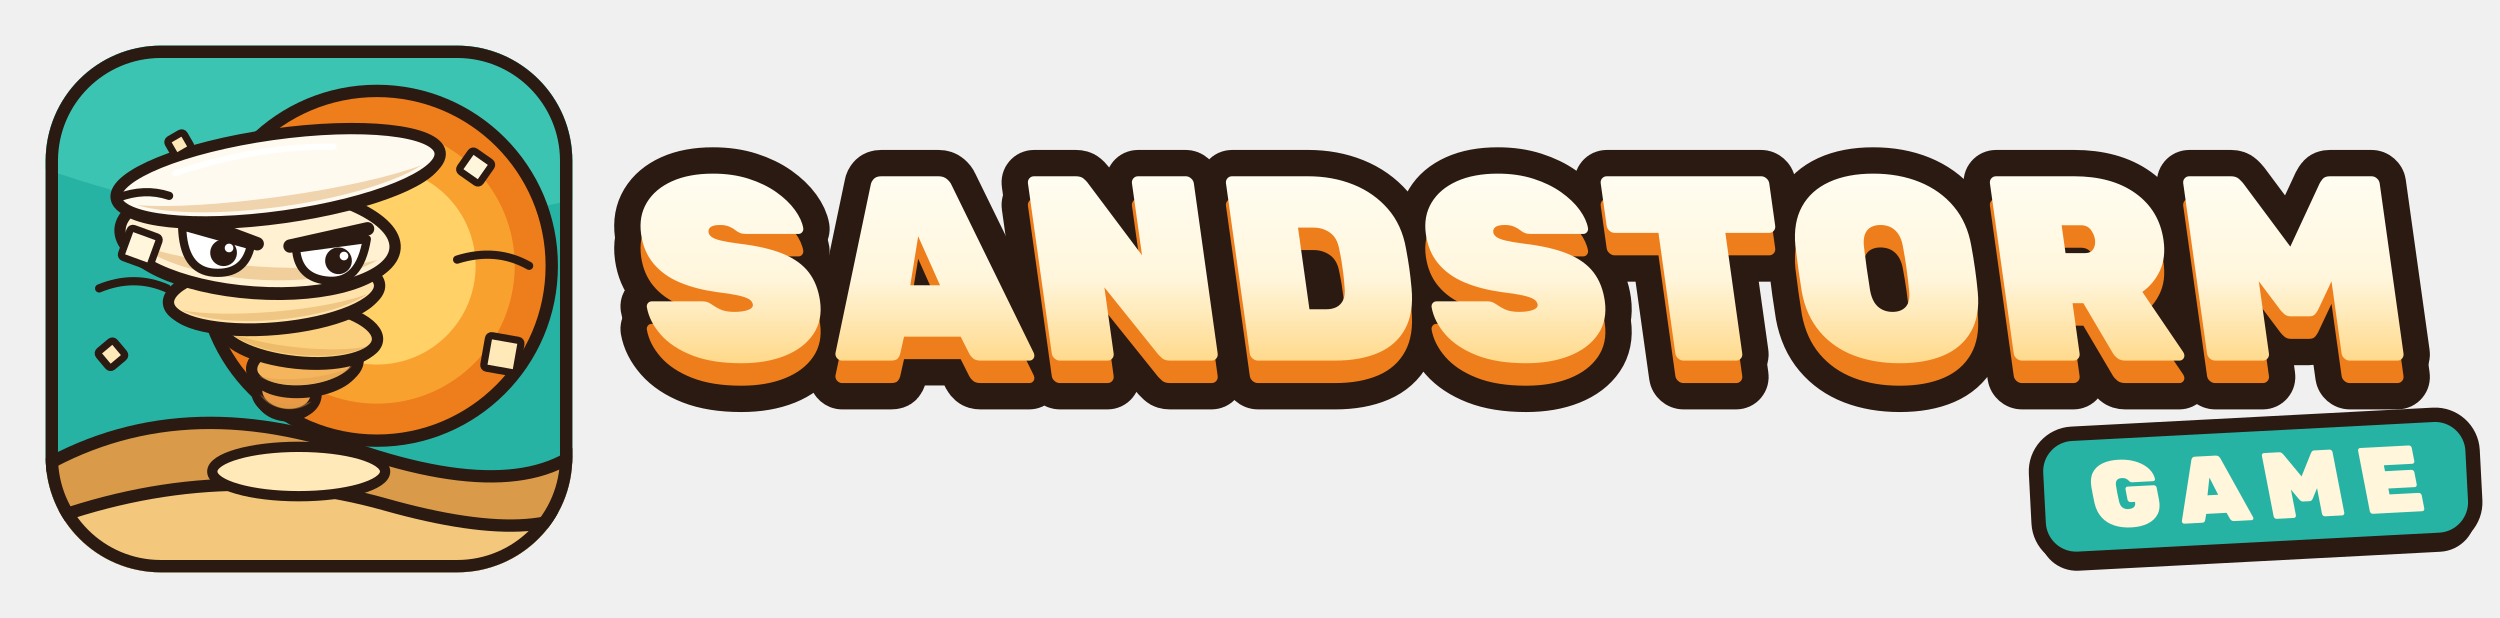
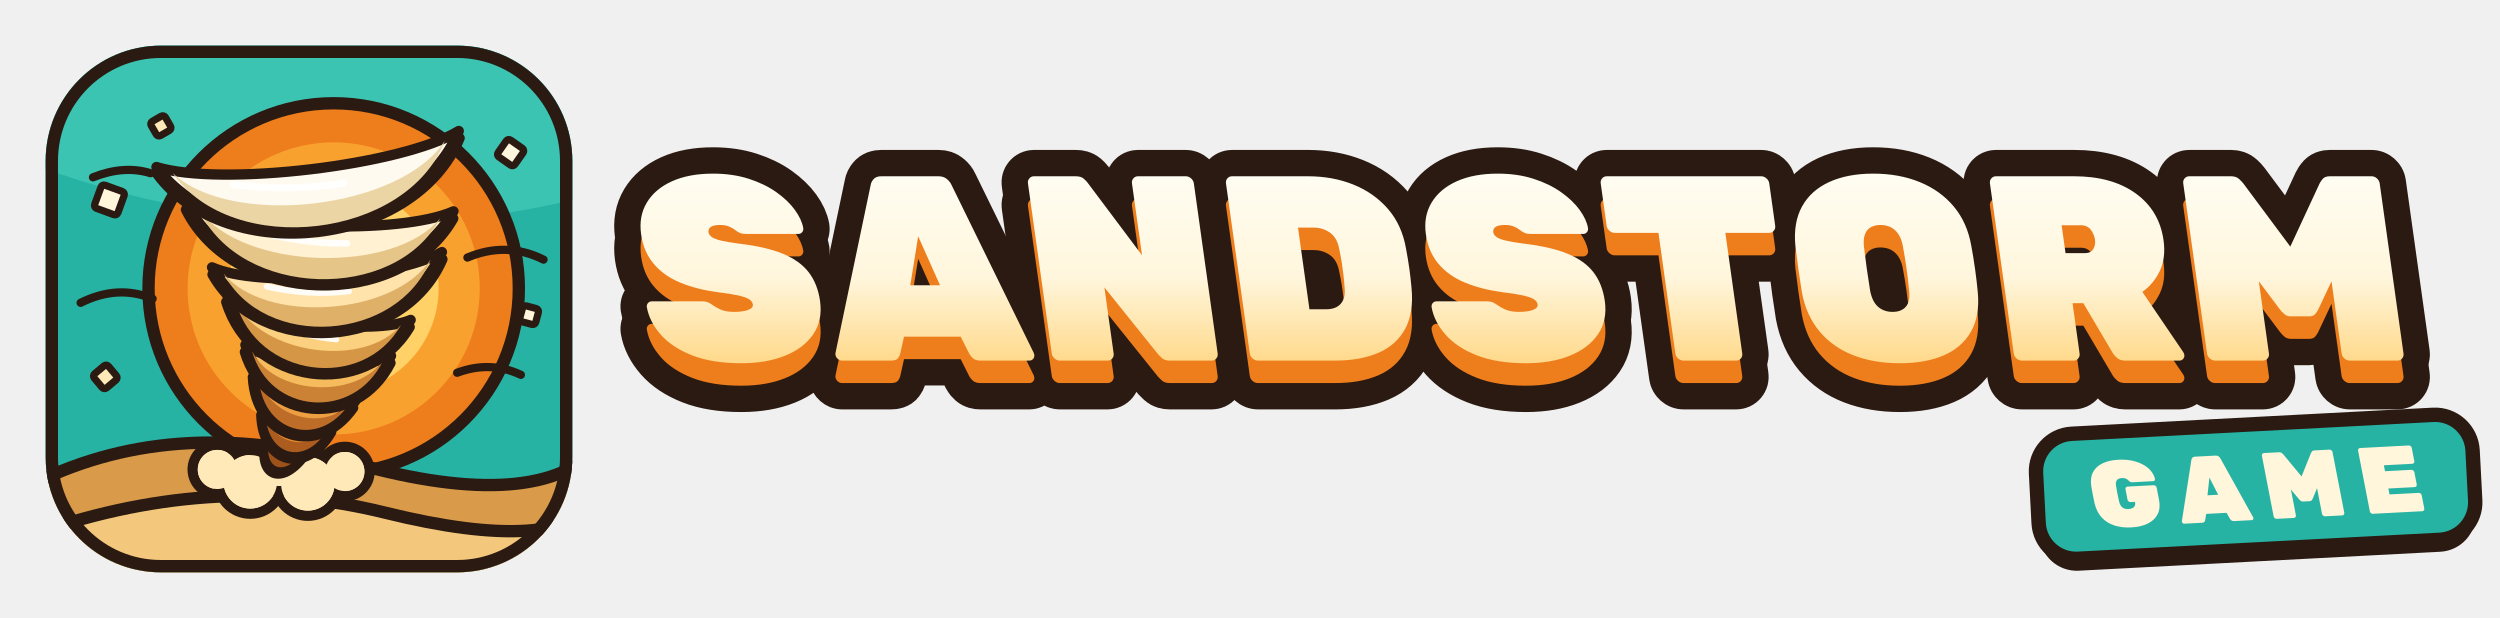
<svg xmlns="http://www.w3.org/2000/svg" viewBox="0 0 1424 352" width="1424" height="352" role="img" aria-label="Sandstorm Game">
  <defs>
    <linearGradient id="letters" x1="0" y1="0" x2="0" y2="1">
      <stop offset="0" stop-color="#fffdf2" />
      <stop offset=".55" stop-color="#fff6dc" />
      <stop offset="1" stop-color="#ffd98a" />
    </linearGradient>
  </defs>
  <g transform="translate(26 26) scale(0.5859375)">
    <g transform="scale(1.0)">
      <clipPath id="clip">
        <rect x="0" y="0" width="512" height="512" rx="112" />
      </clipPath>
      <g clip-path="url(#clip)">
        <rect width="512" height="512" fill="#27b3a4" />
        <path d="M0 0H512V150Q256 210 0 120Z" fill="#3cc4b3" />
-         <circle cx="322" cy="214" r="170" fill="#ee7d1c" stroke="#2a1a12" stroke-width="12" />
-         <circle cx="322" cy="214" r="134" fill="#f9a12e" />
-         <circle cx="322" cy="214" r="96" fill="#ffd166" />
-         <path d="M-20 420 Q120 330 300 392 T540 372 V560 H-20Z" fill="#d99a4a" stroke="#2a1a12" stroke-width="12" stroke-linejoin="round" />
-         <path d="M-20 470 Q160 398 330 446 T540 430 V560 H-20Z" fill="#f3c77c" stroke="#2a1a12" stroke-width="12" stroke-linejoin="round" />
-         <ellipse cx="246" cy="414" rx="84" ry="24" fill="#ffe9b8" stroke="#2a1a12" stroke-width="10" />
-         <g transform="rotate(8 234.0 337.3)">
-           <ellipse cx="234.0" cy="344.3" rx="29.0" ry="21.0" fill="#2a1a12" />
-           <ellipse cx="234.0" cy="337.3" rx="29.0" ry="21.0" fill="#ea9a45" stroke="#2a1a12" stroke-width="11.0" />
-           <path d="M208.5 342.3 A29.0 21.0 0 0 0 259.5 342.3 A30.2 12.6 0 0 1 208.5 342.3Z" fill="#d99a4a" opacity=".4" />
-           <path d="M216.0 328.9 Q231.1 320.9 244.4 326.8" fill="none" stroke="#fff" stroke-width="6.0" stroke-linecap="round" opacity=".9" />
+         <circle cx="280" cy="236" r="180" fill="#ee7d1c" stroke="#2a1a12" stroke-width="12" />
+         <circle cx="280" cy="236" r="142" fill="#f9a12e" />
+         <circle cx="280" cy="236" r="102" fill="#ffd166" />
+         <path d="M-20 430 Q120 356 300 406 T540 388 V560 H-20Z" fill="#d99a4a" stroke="#2a1a12" stroke-width="12" stroke-linejoin="round" />
+         <path d="M-20 478 Q160 412 330 454 T540 440 V560 H-20Z" fill="#f3c77c" stroke="#2a1a12" stroke-width="12" stroke-linejoin="round" />
+         <circle cx="166.9" cy="412.0" r="24" fill="#ffe9b8" stroke="#2a1a12" stroke-width="10" />
+         <circle cx="290.9" cy="414.0" r="24" fill="#ffe9b8" stroke="#2a1a12" stroke-width="10" />
+         <circle cx="198.9" cy="424.0" r="31" fill="#ffe9b8" stroke="#2a1a12" stroke-width="10" />
+         <circle cx="254.9" cy="426.0" r="31" fill="#ffe9b8" stroke="#2a1a12" stroke-width="10" />
+         <circle cx="226.9" cy="408.0" r="25" fill="#ffe9b8" stroke="#2a1a12" stroke-width="10" />
+         <circle cx="166.9" cy="412.0" r="19" fill="#ffe9b8" />
+         <circle cx="290.9" cy="414.0" r="19" fill="#ffe9b8" />
+         <circle cx="198.9" cy="424.0" r="26" fill="#ffe9b8" />
+         <circle cx="254.9" cy="426.0" r="26" fill="#ffe9b8" />
+         <circle cx="226.9" cy="408.0" r="20" fill="#ffe9b8" />
+         <g transform="rotate(25.7 232.9 390.0)">
+           <path d="M212.9 383.7 C220.5 419.6 245.3 419.6 252.9 383.7 C244.9 393.3 220.9 393.3 212.9 383.7Z" transform="translate(0 7)" fill="#2a1a12" stroke="#2a1a12" stroke-width="10" stroke-linejoin="round" />
+           <path d="M212.9 383.7 C220.5 419.6 245.3 419.6 252.9 383.7 C244.9 393.3 220.9 393.3 212.9 383.7Z" fill="#d97a22" stroke="#2a1a12" stroke-width="10" stroke-linejoin="round" />
+           <path d="M214.9 386.5 C221.3 419.1 244.5 419.1 250.9 386.5 C244.1 408.4 221.7 408.4 214.9 386.5Z" fill="#9c5219" />
+           <path d="M222.5 393.0 Q229.9 397.9 236.9 397.1" fill="none" stroke="#fff" stroke-width="4.0" stroke-linecap="round" opacity=".9" />
        </g>
-         <g transform="rotate(-6 252.0 310.3)">
-           <ellipse cx="252.0" cy="317.3" rx="52.0" ry="25.0" fill="#2a1a12" />
-           <ellipse cx="252.0" cy="310.3" rx="52.0" ry="25.0" fill="#f4b55c" stroke="#2a1a12" stroke-width="11.0" />
-           <path d="M206.2 316.3 A52.0 25.0 0 0 0 297.8 316.3 A54.1 15.0 0 0 1 206.2 316.3Z" fill="#d99a4a" opacity=".4" />
-           <path d="M219.8 300.3 Q246.8 290.8 270.7 297.8" fill="none" stroke="#fff" stroke-width="6.0" stroke-linecap="round" opacity=".9" />
+         <g transform="rotate(13.6 242.4 368.1)">
+           <path d="M208.4 360.0 C221.3 406.2 264.7 406.2 278.4 360.0 C264.0 372.4 222.0 372.4 208.4 360.0Z" transform="translate(0 7)" fill="#2a1a12" stroke="#2a1a12" stroke-width="10" stroke-linejoin="round" />
+           <path d="M208.4 360.0 C221.3 406.2 264.7 406.2 278.4 360.0 C264.0 372.4 222.0 372.4 208.4 360.0Z" fill="#e58a2b" stroke="#2a1a12" stroke-width="10" stroke-linejoin="round" />
+           <path d="M211.8 363.7 C222.7 405.6 263.3 405.6 274.8 363.7 C262.5 391.9 223.3 391.9 211.8 363.7Z" fill="#ab5c1e" />
+           <path d="M224.7 372.0 Q237.3 378.4 249.6 377.3" fill="none" stroke="#fff" stroke-width="4.0" stroke-linecap="round" opacity=".9" />
        </g>
-         <g transform="rotate(6 246.0 278.3)">
-           <ellipse cx="246.0" cy="285.3" rx="77.0" ry="29.0" fill="#2a1a12" />
-           <ellipse cx="246.0" cy="278.3" rx="77.0" ry="29.0" fill="#fbd07e" stroke="#2a1a12" stroke-width="11.0" />
-           <path d="M178.2 285.3 A77.0 29.0 0 0 0 313.8 285.3 A80.1 17.4 0 0 1 178.2 285.3Z" fill="#d99a4a" opacity=".4" />
-           <path d="M198.3 266.7 Q238.3 255.7 273.7 263.8" fill="none" stroke="#fff" stroke-width="6.0" stroke-linecap="round" opacity=".9" />
+         <g transform="rotate(17.0 252.2 340.8)">
+           <path d="M198.2 330.9 C218.7 387.3 281.9 387.3 300.2 330.9 C281.0 346.0 219.8 346.0 198.2 330.9Z" transform="translate(0 7)" fill="#2a1a12" stroke="#2a1a12" stroke-width="10" stroke-linejoin="round" />
+           <path d="M198.2 330.9 C218.7 387.3 281.9 387.3 300.2 330.9 C281.0 346.0 219.8 346.0 198.2 330.9Z" fill="#ee9f42" stroke="#2a1a12" stroke-width="10" stroke-linejoin="round" />
+           <path d="M203.6 335.3 C220.8 386.6 280.0 386.6 295.4 335.3 C279.0 369.8 221.9 369.8 203.6 335.3Z" fill="#be6d28" />
+           <path d="M224.1 345.6 Q244.1 353.3 261.8 352.0" fill="none" stroke="#fff" stroke-width="4.0" stroke-linecap="round" opacity=".9" />
        </g>
-         <g transform="rotate(-5 222.0 241.4)">
-           <ellipse cx="222.0" cy="248.4" rx="103.0" ry="33.0" fill="#2a1a12" />
-           <ellipse cx="222.0" cy="241.4" rx="103.0" ry="33.0" fill="#ffe3aa" stroke="#2a1a12" stroke-width="11.0" />
-           <path d="M131.4 249.3 A103.0 33.0 0 0 0 312.6 249.3 A107.1 19.8 0 0 1 131.4 249.3Z" fill="#d99a4a" opacity=".4" />
-           <path d="M158.1 228.2 Q211.7 215.7 259.1 224.9" fill="none" stroke="#fff" stroke-width="6.0" stroke-linecap="round" opacity=".9" />
+         <g transform="rotate(4.3 261.1 307.6)">
+           <path d="M193.1 295.9 C218.9 362.6 307.0 362.6 335.1 295.9 C305.5 313.9 220.3 313.9 193.1 295.9Z" transform="translate(0 7)" fill="#2a1a12" stroke="#2a1a12" stroke-width="10" stroke-linejoin="round" />
+           <path d="M193.1 295.9 C218.9 362.6 307.0 362.6 335.1 295.9 C305.5 313.9 220.3 313.9 193.1 295.9Z" fill="#f6bb5c" stroke="#2a1a12" stroke-width="10" stroke-linejoin="round" />
+           <path d="M199.9 301.2 C221.6 361.8 304.0 361.8 327.7 301.2 C302.5 341.9 223.0 341.9 199.9 301.2Z" fill="#cb8235" />
+           <path d="M225.7 313.3 Q250.9 322.4 275.9 320.9" fill="none" stroke="#fff" stroke-width="4.7" stroke-linecap="round" opacity=".9" />
        </g>
-         <g transform="rotate(4 206.0 187.6)">
-           <ellipse cx="206.0" cy="194.6" rx="134.0" ry="52.0" fill="#2a1a12" />
-           <ellipse cx="206.0" cy="187.6" rx="134.0" ry="52.0" fill="#fff1d2" stroke="#2a1a12" stroke-width="11.0" />
-           <path d="M88.1 200.1 A134.0 52.0 0 0 0 323.9 200.1 A139.4 31.2 0 0 1 88.1 200.1Z" fill="#d99a4a" opacity=".4" />
+         <g transform="rotate(7.8 267.8 268.3)">
+           <path d="M173.8 254.8 C209.5 331.8 321.1 331.8 353.8 254.8 C319.4 275.5 211.4 275.5 173.8 254.8Z" transform="translate(0 7)" fill="#2a1a12" stroke="#2a1a12" stroke-width="10" stroke-linejoin="round" />
+           <path d="M173.8 254.8 C209.5 331.8 321.1 331.8 353.8 254.8 C319.4 275.5 211.4 275.5 173.8 254.8Z" fill="#fbd07e" stroke="#2a1a12" stroke-width="10" stroke-linejoin="round" />
+           <path d="M183.2 260.9 C213.2 330.8 317.6 330.8 345.2 260.9 C315.9 307.9 215.1 307.9 183.2 260.9Z" fill="#d59646" />
+           <path d="M218.9 274.8 Q253.7 285.4 285.0 283.6" fill="none" stroke="#fff" stroke-width="5.4" stroke-linecap="round" opacity=".9" />
        </g>
-         <g transform="rotate(4 206.0 187.6)">
-           <path d="M132.0 180.6 L200.0 194.6 Q196.0 223.6 166.0 223.6 Q136.0 223.6 132.0 180.6Z" fill="#fff" stroke="#2a1a12" stroke-width="8.0" stroke-linejoin="round" />
-           <circle cx="174.0" cy="203.6" r="13.0" fill="#2a1a12" />
-           <circle cx="179.0" cy="198.6" r="4.2" fill="#fff" />
-           <path d="M206.0 192.6 L132.0 170.6" stroke="#2a1a12" stroke-width="13.0" stroke-linecap="round" />
-           <path d="M244.0 194.6 L312.0 180.6 Q308.0 223.6 278.0 223.6 Q248.0 223.6 244.0 194.6Z" fill="#fff" stroke="#2a1a12" stroke-width="8.0" stroke-linejoin="round" />
-           <circle cx="286.0" cy="203.6" r="13.0" fill="#2a1a12" />
-           <circle cx="291.0" cy="198.6" r="4.2" fill="#fff" />
-           <path d="M238.0 192.6 L312.0 170.6" stroke="#2a1a12" stroke-width="13.0" stroke-linecap="round" />
+         <g transform="rotate(-3.8 270.5 223.3)">
+           <path d="M162.5 208.3 C203.6 293.8 342.5 293.8 386.5 208.3 C340.1 231.3 205.7 231.3 162.5 208.3Z" transform="translate(0 7)" fill="#2a1a12" stroke="#2a1a12" stroke-width="10" stroke-linejoin="round" />
+           <path d="M162.5 208.3 C203.6 293.8 342.5 293.8 386.5 208.3 C340.1 231.3 205.7 231.3 162.5 208.3Z" fill="#ffe3aa" stroke="#2a1a12" stroke-width="10" stroke-linejoin="round" />
+           <path d="M173.3 215.0 C207.9 292.7 337.8 292.7 374.9 215.0 C335.5 267.3 210.1 267.3 173.3 215.0Z" fill="#deb068" />
+           <path d="M214.4 230.5 Q254.3 242.3 293.7 240.3" fill="none" stroke="#fff" stroke-width="6.0" stroke-linecap="round" opacity=".9" />
        </g>
-         <g transform="rotate(-8 226.0 126.0)">
-           <ellipse cx="226.0" cy="133.0" rx="159.0" ry="40.0" fill="#2a1a12" />
-           <ellipse cx="226.0" cy="126.0" rx="159.0" ry="40.0" fill="#fffaf0" stroke="#2a1a12" stroke-width="11.0" />
-           <path d="M86.1 135.6 A159.0 40.0 0 0 0 365.9 135.6 A165.4 24.0 0 0 1 86.1 135.6Z" fill="#d99a4a" opacity=".4" />
-           <path d="M127.4 110.0 Q210.1 94.8 283.2 106.0" fill="none" stroke="#fff" stroke-width="6.0" stroke-linecap="round" opacity=".9" />
+         <g transform="rotate(1.9 268.0 173.0)">
+           <path d="M136.0 156.8 C186.1 249.2 347.3 249.2 396.0 156.8 C344.8 181.7 188.8 181.7 136.0 156.8Z" transform="translate(0 7)" fill="#2a1a12" stroke="#2a1a12" stroke-width="10" stroke-linejoin="round" />
+           <path d="M136.0 156.8 C186.1 249.2 347.3 249.2 396.0 156.8 C344.8 181.7 188.8 181.7 136.0 156.8Z" fill="#fff1d2" stroke="#2a1a12" stroke-width="10" stroke-linejoin="round" />
+           <path d="M149.2 164.1 C191.4 248.0 342.2 248.0 383.2 164.1 C339.6 220.5 194.0 220.5 149.2 164.1Z" fill="#e6c688" />
+           <path d="M199.3 180.8 Q248.2 193.5 293.6 191.4" fill="none" stroke="#fff" stroke-width="6.5" stroke-linecap="round" opacity=".9" />
        </g>
-         <rect x="77" y="181" width="30" height="30" rx="3" transform="rotate(20 92 196)" fill="#fff6dc" stroke="#2a1a12" stroke-width="7" />
-         <rect x="54" y="290" width="20" height="20" rx="3" transform="rotate(50 64 300)" fill="#ffe9b8" stroke="#2a1a12" stroke-width="7" />
-         <rect x="406" y="106" width="24" height="24" rx="3" transform="rotate(35 418 118)" fill="#fff6dc" stroke="#2a1a12" stroke-width="7" />
-         <rect x="428" y="284" width="32" height="32" rx="3" transform="rotate(10 444 300)" fill="#ffe9b8" stroke="#2a1a12" stroke-width="7" />
-         <rect x="121" y="87" width="18" height="18" rx="3" transform="rotate(60 130 96)" fill="#ffe9b8" stroke="#2a1a12" stroke-width="7" />
-         <path d="M52 236 Q86 222 118 236" fill="none" stroke="#2a1a12" stroke-width="8" stroke-linecap="round" />
-         <path d="M400 208 Q438 196 470 214" fill="none" stroke="#2a1a12" stroke-width="8" stroke-linecap="round" />
-         <path d="M70 148 Q96 138 120 146" fill="none" stroke="#2a1a12" stroke-width="8" stroke-linecap="round" />
+         <g transform="rotate(-6.8 258.7 117.5)">
+           <path d="M108.7 100.1 C165.7 199.2 349.2 199.2 404.7 100.1 C346.3 126.7 168.7 126.7 108.7 100.1Z" transform="translate(0 7)" fill="#2a1a12" stroke="#2a1a12" stroke-width="10" stroke-linejoin="round" />
+           <path d="M108.7 100.1 C165.7 199.2 349.2 199.2 404.7 100.1 C346.3 126.7 168.7 126.7 108.7 100.1Z" fill="#fffaf0" stroke="#2a1a12" stroke-width="10" stroke-linejoin="round" />
+           <path d="M123.7 107.9 C171.7 198.0 343.4 198.0 390.1 107.9 C340.5 168.5 174.7 168.5 123.7 107.9Z" fill="#ecd5a4" />
+           <path d="M180.7 125.9 Q236.2 139.5 287.9 137.2" fill="none" stroke="#fff" stroke-width="7.0" stroke-linecap="round" opacity=".9" />
+         </g>
+         <path d="M34 250 Q70 232 104 246" fill="none" stroke="#2a1a12" stroke-width="8" stroke-linecap="round" />
+         <path d="M410 206 Q448 190 484 208" fill="none" stroke="#2a1a12" stroke-width="8" stroke-linecap="round" />
+         <path d="M46 128 Q76 116 102 124" fill="none" stroke="#2a1a12" stroke-width="8" stroke-linecap="round" />
+         <path d="M400 318 Q432 306 462 320" fill="none" stroke="#2a1a12" stroke-width="8" stroke-linecap="round" />
+         <rect x="50" y="138" width="24" height="24" rx="3" transform="rotate(20 62 150)" fill="#fff6dc" stroke="#2a1a12" stroke-width="7" />
+         <rect x="49" y="313" width="18" height="18" rx="3" transform="rotate(50 58 322)" fill="#ffe9b8" stroke="#2a1a12" stroke-width="7" />
+         <rect x="442" y="94" width="20" height="20" rx="3" transform="rotate(35 452 104)" fill="#fff6dc" stroke="#2a1a12" stroke-width="7" />
+         <rect x="104" y="70" width="16" height="16" rx="3" transform="rotate(60 112 78)" fill="#ffe9b8" stroke="#2a1a12" stroke-width="7" />
+         <rect x="462" y="254" width="16" height="16" rx="3" transform="rotate(15 470 262)" fill="#fff6dc" stroke="#2a1a12" stroke-width="7" />
      </g>
      <rect x="6" y="6" width="500" height="500" rx="106" fill="none" stroke="#2a1a12" stroke-width="12" />
    </g>
  </g>
  <g transform="translate(370 205.4)">
    <path d="M52.26 1.5Q35.61 1.5 24.18 -3.0Q12.75 -7.5 6.321 -14.85Q-0.108 -22.2 -1.563 -30.45Q-1.752 -31.8 -0.914 -32.775Q-0.075 -33.75 1.275 -33.75H29.775Q32.175 -33.75 33.544 -33.075Q34.914 -32.4 36.582 -31.2Q38.229 -30.15 39.919 -29.325Q41.61 -28.5 43.688 -28.125Q45.765 -27.75 48.165 -27.75Q53.265 -27.75 56.182 -28.875Q59.1 -30.0 58.827 -31.95Q58.575 -33.75 56.682 -34.95Q54.789 -36.15 50.452 -37.125Q46.116 -38.1 38.49 -39.0Q26.409 -40.65 17.163 -44.55Q7.917 -48.45 2.236 -55.275Q-3.444 -62.1 -4.83 -72.0Q-6.258 -82.2 -1.575 -90.0Q3.108 -97.8 12.774 -102.15Q22.44 -106.5 36.09 -106.5Q47.34 -106.5 56.45 -103.575Q65.559 -100.65 72.22 -95.925Q78.882 -91.2 82.788 -85.8Q86.694 -80.4 87.537 -75.45Q87.726 -74.1 86.887 -73.125Q86.049 -72.15 84.849 -72.15H54.849Q52.749 -72.15 51.39 -72.75Q50.031 -73.35 48.513 -74.55Q47.658 -75.3 45.496 -76.275Q43.335 -77.25 40.185 -77.25Q36.435 -77.25 34.867 -76.125Q33.3 -75.0 33.573 -73.05Q33.762 -71.7 35.28 -70.5Q36.798 -69.3 40.524 -68.4Q44.25 -67.5 51.126 -66.6Q66.378 -64.8 76.01 -60.825Q85.641 -56.85 90.69 -50.25Q95.739 -43.65 97.104 -33.9Q98.637 -22.95 93.225 -15.0Q87.813 -7.05 77.161 -2.775Q66.51 1.5 52.26 1.5ZM109.65 0.0Q108.3 0.0 107.189 -0.975Q106.077 -1.95 105.888 -3.3Q105.804 -3.9 105.891 -4.35L125.943 -100.05Q126.162 -101.7 127.581 -103.35Q129.0 -105.0 132.0 -105.0H164.55Q167.55 -105.0 169.431 -103.35Q171.312 -101.7 171.993 -100.05L218.841 -4.35Q219.054 -3.9 219.138 -3.3Q219.327 -1.95 218.488 -0.975Q217.65 0.0 216.3 0.0H188.55Q185.7 0.0 184.246 -1.275Q182.793 -2.55 182.175 -3.75L177.189 -13.65H144.939L142.725 -3.75Q142.443 -2.55 141.421 -1.275Q140.4 0.0 137.4 0.0ZM148.494 -42.9H165.444L152.988 -70.8ZM233.7 0.0Q232.05 0.0 230.682 -1.2Q229.314 -2.4 229.083 -4.05L215.517 -100.95Q215.286 -102.6 216.318 -103.8Q217.35 -105.0 219 -105.0H242.7Q245.7 -105.0 247.239 -103.65Q248.778 -102.3 249.333 -101.55L280.5 -60.0L274.767 -100.95Q274.536 -102.6 275.568 -103.8Q276.6 -105.0 278.25 -105.0H305.4Q307.05 -105.0 308.418 -103.8Q309.786 -102.6 310.017 -100.95L323.583 -4.05Q323.814 -2.4 322.782 -1.2Q321.75 0.0 320.1 0.0H296.4Q293.4 0.0 291.851 -1.425Q290.301 -2.85 289.767 -3.45L259.062 -41.7L264.333 -4.05Q264.564 -2.4 263.532 -1.2Q262.5 0.0 260.85 0.0ZM346.5 0.0Q344.85 0.0 343.482 -1.2Q342.114 -2.4 341.883 -4.05L328.317 -100.95Q328.086 -102.6 329.118 -103.8Q330.15 -105.0 331.8 -105.0H375.0Q389.1 -105.0 400.861 -100.275Q412.623 -95.55 420.579 -86.4Q428.535 -77.25 430.875 -63.75Q432.078 -57.3 432.76 -52.425Q433.443 -47.55 434.004 -41.4Q435.378 -27.3 430.37 -18.075Q425.361 -8.85 415.106 -4.425Q404.85 0.0 390.45 0.0ZM375.855 -29.25H385.605Q388.905 -29.25 391.351 -30.525Q393.798 -31.8 395.07 -34.5Q396.342 -37.2 395.904 -41.4Q395.595 -45.75 395.187 -49.2Q394.779 -52.65 394.211 -56.175Q393.642 -59.7 392.775 -63.75Q391.593 -70.05 387.519 -72.9Q383.445 -75.75 378.345 -75.75H369.345ZM499.26 1.5Q482.61 1.5 471.18 -3.0Q459.75 -7.5 453.321 -14.85Q446.892 -22.2 445.437 -30.45Q445.248 -31.8 446.087 -32.775Q446.925 -33.75 448.275 -33.75H476.775Q479.175 -33.75 480.544 -33.075Q481.914 -32.4 483.582 -31.2Q485.229 -30.15 486.919 -29.325Q488.61 -28.5 490.688 -28.125Q492.765 -27.75 495.165 -27.75Q500.265 -27.75 503.183 -28.875Q506.1 -30.0 505.827 -31.95Q505.575 -33.75 503.682 -34.95Q501.789 -36.15 497.452 -37.125Q493.116 -38.1 485.49 -39.0Q473.409 -40.65 464.163 -44.55Q454.917 -48.45 449.236 -55.275Q443.556 -62.1 442.17 -72.0Q440.742 -82.2 445.425 -90.0Q450.108 -97.8 459.774 -102.15Q469.44 -106.5 483.09 -106.5Q494.34 -106.5 503.45 -103.575Q512.559 -100.65 519.22 -95.925Q525.882 -91.2 529.788 -85.8Q533.694 -80.4 534.537 -75.45Q534.726 -74.1 533.888 -73.125Q533.049 -72.15 531.849 -72.15H501.849Q499.749 -72.15 498.39 -72.75Q497.031 -73.35 495.513 -74.55Q494.658 -75.3 492.496 -76.275Q490.335 -77.25 487.185 -77.25Q483.435 -77.25 481.868 -76.125Q480.3 -75.0 480.573 -73.05Q480.762 -71.7 482.28 -70.5Q483.798 -69.3 487.524 -68.4Q491.25 -67.5 498.126 -66.6Q513.378 -64.8 523.01 -60.825Q532.641 -56.85 537.69 -50.25Q542.739 -43.65 544.104 -33.9Q545.637 -22.95 540.225 -15.0Q534.813 -7.05 524.161 -2.775Q513.51 1.5 499.26 1.5ZM588.9 0.0Q587.25 0.0 585.882 -1.2Q584.514 -2.4 584.283 -4.05L574.665 -72.75H549.765Q548.115 -72.75 546.747 -73.95Q545.379 -75.15 545.148 -76.8L541.767 -100.95Q541.536 -102.6 542.568 -103.8Q543.6 -105.0 545.25 -105.0H633.15Q634.8 -105.0 636.168 -103.8Q637.536 -102.6 637.767 -100.95L641.148 -76.8Q641.379 -75.15 640.347 -73.95Q639.315 -72.75 637.665 -72.75H612.765L622.383 -4.05Q622.614 -2.4 621.582 -1.2Q620.55 0.0 618.9 0.0ZM712.11 1.5Q697.41 1.5 685.755 -3.0Q674.1 -7.5 666.455 -16.575Q658.809 -25.65 656.34 -39.0Q655.329 -45.15 654.363 -52.05Q653.397 -58.95 652.644 -65.4Q651.396 -78.6 656.415 -87.75Q661.434 -96.9 671.862 -101.7Q682.29 -106.5 696.99 -106.5Q711.69 -106.5 723.462 -101.7Q735.234 -96.9 742.89 -87.75Q750.546 -78.6 752.844 -65.4Q754.047 -58.95 755.013 -52.05Q755.979 -45.15 756.54 -39.0Q757.809 -25.65 752.705 -16.575Q747.6 -7.5 737.205 -3.0Q726.81 1.5 712.11 1.5ZM708.015 -27.75Q712.965 -27.75 715.555 -30.675Q718.146 -33.6 717.414 -39.9Q716.811 -46.35 715.929 -52.65Q715.047 -58.95 713.886 -65.1Q713.148 -69.3 711.345 -72.0Q709.542 -74.7 706.964 -75.975Q704.385 -77.25 701.085 -77.25Q697.935 -77.25 695.639 -75.975Q693.342 -74.7 692.295 -72.0Q691.248 -69.3 691.686 -65.1Q692.397 -58.95 693.279 -52.65Q694.161 -46.35 695.214 -39.9Q696.396 -33.6 699.731 -30.675Q703.065 -27.75 708.015 -27.75ZM781.65 0.0Q780.0 0.0 778.632 -1.2Q777.264 -2.4 777.033 -4.05L763.467 -100.95Q763.236 -102.6 764.268 -103.8Q765.3 -105.0 766.95 -105.0H811.35Q832.95 -105.0 846.465 -95.25Q859.98 -85.5 862.353 -68.55Q863.76 -58.5 860.225 -51.075Q856.689 -43.65 850.269 -39.15L873.507 -4.95Q874.083 -4.05 874.188 -3.3Q874.377 -1.95 873.539 -0.975Q872.7 0.0 871.35 0.0H840.6Q837.6 0.0 835.89 -1.5Q834.18 -3.0 833.583 -4.05L816.672 -32.7H810.522L814.533 -4.05Q814.764 -2.4 813.732 -1.2Q812.7 0.0 811.05 0.0ZM806.532 -61.2H817.482Q820.932 -61.2 822.332 -63.525Q823.731 -65.85 823.311 -68.85Q822.891 -71.85 820.948 -74.475Q819.006 -77.1 815.256 -77.1H804.306ZM891.75 0.0Q890.1 0.0 888.732 -1.2Q887.364 -2.4 887.133 -4.05L873.567 -100.95Q873.336 -102.6 874.368 -103.8Q875.4 -105.0 877.05 -105.0H900.75Q903.75 -105.0 905.481 -103.35Q907.212 -101.7 907.767 -100.95L934.557 -64.95L951.267 -100.95Q951.612 -101.7 952.881 -103.35Q954.15 -105.0 957.15 -105.0H980.85Q982.5 -105.0 983.868 -103.8Q985.236 -102.6 985.467 -100.95L999.033 -4.05Q999.264 -2.4 998.232 -1.2Q997.2 0.0 995.55 0.0H968.4Q966.75 0.0 965.382 -1.2Q964.014 -2.4 963.783 -4.05L958.029 -45.15L950.397 -28.95Q949.815 -27.75 948.719 -26.475Q947.622 -25.2 945.372 -25.2H934.872Q932.622 -25.2 931.168 -26.475Q929.715 -27.75 928.797 -28.95L916.629 -45.15L922.383 -4.05Q922.614 -2.4 921.582 -1.2Q920.55 0.0 918.9 0.0Z" transform="translate(0 12.8)" fill="#2a1a12" stroke="#2a1a12" stroke-width="30.0" stroke-linejoin="round" />
    <path d="M52.26 1.5Q35.61 1.5 24.18 -3.0Q12.75 -7.5 6.321 -14.85Q-0.108 -22.2 -1.563 -30.45Q-1.752 -31.8 -0.914 -32.775Q-0.075 -33.75 1.275 -33.75H29.775Q32.175 -33.75 33.544 -33.075Q34.914 -32.4 36.582 -31.2Q38.229 -30.15 39.919 -29.325Q41.61 -28.5 43.688 -28.125Q45.765 -27.75 48.165 -27.75Q53.265 -27.75 56.182 -28.875Q59.1 -30.0 58.827 -31.95Q58.575 -33.75 56.682 -34.95Q54.789 -36.15 50.452 -37.125Q46.116 -38.1 38.49 -39.0Q26.409 -40.65 17.163 -44.55Q7.917 -48.45 2.236 -55.275Q-3.444 -62.1 -4.83 -72.0Q-6.258 -82.2 -1.575 -90.0Q3.108 -97.8 12.774 -102.15Q22.44 -106.5 36.09 -106.5Q47.34 -106.5 56.45 -103.575Q65.559 -100.65 72.22 -95.925Q78.882 -91.2 82.788 -85.8Q86.694 -80.4 87.537 -75.45Q87.726 -74.1 86.887 -73.125Q86.049 -72.15 84.849 -72.15H54.849Q52.749 -72.15 51.39 -72.75Q50.031 -73.35 48.513 -74.55Q47.658 -75.3 45.496 -76.275Q43.335 -77.25 40.185 -77.25Q36.435 -77.25 34.867 -76.125Q33.3 -75.0 33.573 -73.05Q33.762 -71.7 35.28 -70.5Q36.798 -69.3 40.524 -68.4Q44.25 -67.5 51.126 -66.6Q66.378 -64.8 76.01 -60.825Q85.641 -56.85 90.69 -50.25Q95.739 -43.65 97.104 -33.9Q98.637 -22.95 93.225 -15.0Q87.813 -7.05 77.161 -2.775Q66.51 1.5 52.26 1.5ZM109.65 0.0Q108.3 0.0 107.189 -0.975Q106.077 -1.95 105.888 -3.3Q105.804 -3.9 105.891 -4.35L125.943 -100.05Q126.162 -101.7 127.581 -103.35Q129.0 -105.0 132.0 -105.0H164.55Q167.55 -105.0 169.431 -103.35Q171.312 -101.7 171.993 -100.05L218.841 -4.35Q219.054 -3.9 219.138 -3.3Q219.327 -1.95 218.488 -0.975Q217.65 0.0 216.3 0.0H188.55Q185.7 0.0 184.246 -1.275Q182.793 -2.55 182.175 -3.75L177.189 -13.65H144.939L142.725 -3.75Q142.443 -2.55 141.421 -1.275Q140.4 0.0 137.4 0.0ZM148.494 -42.9H165.444L152.988 -70.8ZM233.7 0.0Q232.05 0.0 230.682 -1.2Q229.314 -2.4 229.083 -4.05L215.517 -100.95Q215.286 -102.6 216.318 -103.8Q217.35 -105.0 219 -105.0H242.7Q245.7 -105.0 247.239 -103.65Q248.778 -102.3 249.333 -101.55L280.5 -60.0L274.767 -100.95Q274.536 -102.6 275.568 -103.8Q276.6 -105.0 278.25 -105.0H305.4Q307.05 -105.0 308.418 -103.8Q309.786 -102.6 310.017 -100.95L323.583 -4.05Q323.814 -2.4 322.782 -1.2Q321.75 0.0 320.1 0.0H296.4Q293.4 0.0 291.851 -1.425Q290.301 -2.85 289.767 -3.45L259.062 -41.7L264.333 -4.05Q264.564 -2.4 263.532 -1.2Q262.5 0.0 260.85 0.0ZM346.5 0.0Q344.85 0.0 343.482 -1.2Q342.114 -2.4 341.883 -4.05L328.317 -100.95Q328.086 -102.6 329.118 -103.8Q330.15 -105.0 331.8 -105.0H375.0Q389.1 -105.0 400.861 -100.275Q412.623 -95.55 420.579 -86.4Q428.535 -77.25 430.875 -63.75Q432.078 -57.3 432.76 -52.425Q433.443 -47.55 434.004 -41.4Q435.378 -27.3 430.37 -18.075Q425.361 -8.85 415.106 -4.425Q404.85 0.0 390.45 0.0ZM375.855 -29.25H385.605Q388.905 -29.25 391.351 -30.525Q393.798 -31.8 395.07 -34.5Q396.342 -37.2 395.904 -41.4Q395.595 -45.75 395.187 -49.2Q394.779 -52.65 394.211 -56.175Q393.642 -59.7 392.775 -63.75Q391.593 -70.05 387.519 -72.9Q383.445 -75.75 378.345 -75.75H369.345ZM499.26 1.5Q482.61 1.5 471.18 -3.0Q459.75 -7.5 453.321 -14.85Q446.892 -22.2 445.437 -30.45Q445.248 -31.8 446.087 -32.775Q446.925 -33.75 448.275 -33.75H476.775Q479.175 -33.75 480.544 -33.075Q481.914 -32.4 483.582 -31.2Q485.229 -30.15 486.919 -29.325Q488.61 -28.5 490.688 -28.125Q492.765 -27.75 495.165 -27.75Q500.265 -27.75 503.183 -28.875Q506.1 -30.0 505.827 -31.95Q505.575 -33.75 503.682 -34.95Q501.789 -36.15 497.452 -37.125Q493.116 -38.1 485.49 -39.0Q473.409 -40.65 464.163 -44.55Q454.917 -48.45 449.236 -55.275Q443.556 -62.1 442.17 -72.0Q440.742 -82.2 445.425 -90.0Q450.108 -97.8 459.774 -102.15Q469.44 -106.5 483.09 -106.5Q494.34 -106.5 503.45 -103.575Q512.559 -100.65 519.22 -95.925Q525.882 -91.2 529.788 -85.8Q533.694 -80.4 534.537 -75.45Q534.726 -74.1 533.888 -73.125Q533.049 -72.15 531.849 -72.15H501.849Q499.749 -72.15 498.39 -72.75Q497.031 -73.35 495.513 -74.55Q494.658 -75.3 492.496 -76.275Q490.335 -77.25 487.185 -77.25Q483.435 -77.25 481.868 -76.125Q480.3 -75.0 480.573 -73.05Q480.762 -71.7 482.28 -70.5Q483.798 -69.3 487.524 -68.4Q491.25 -67.5 498.126 -66.6Q513.378 -64.8 523.01 -60.825Q532.641 -56.85 537.69 -50.25Q542.739 -43.65 544.104 -33.9Q545.637 -22.95 540.225 -15.0Q534.813 -7.05 524.161 -2.775Q513.51 1.5 499.26 1.5ZM588.9 0.0Q587.25 0.0 585.882 -1.2Q584.514 -2.4 584.283 -4.05L574.665 -72.75H549.765Q548.115 -72.75 546.747 -73.95Q545.379 -75.15 545.148 -76.8L541.767 -100.95Q541.536 -102.6 542.568 -103.8Q543.6 -105.0 545.25 -105.0H633.15Q634.8 -105.0 636.168 -103.8Q637.536 -102.6 637.767 -100.95L641.148 -76.8Q641.379 -75.15 640.347 -73.95Q639.315 -72.75 637.665 -72.75H612.765L622.383 -4.05Q622.614 -2.4 621.582 -1.2Q620.55 0.0 618.9 0.0ZM712.11 1.5Q697.41 1.5 685.755 -3.0Q674.1 -7.5 666.455 -16.575Q658.809 -25.65 656.34 -39.0Q655.329 -45.15 654.363 -52.05Q653.397 -58.95 652.644 -65.4Q651.396 -78.6 656.415 -87.75Q661.434 -96.9 671.862 -101.7Q682.29 -106.5 696.99 -106.5Q711.69 -106.5 723.462 -101.7Q735.234 -96.9 742.89 -87.75Q750.546 -78.6 752.844 -65.4Q754.047 -58.95 755.013 -52.05Q755.979 -45.15 756.54 -39.0Q757.809 -25.65 752.705 -16.575Q747.6 -7.5 737.205 -3.0Q726.81 1.5 712.11 1.5ZM708.015 -27.75Q712.965 -27.75 715.555 -30.675Q718.146 -33.6 717.414 -39.9Q716.811 -46.35 715.929 -52.65Q715.047 -58.95 713.886 -65.1Q713.148 -69.3 711.345 -72.0Q709.542 -74.7 706.964 -75.975Q704.385 -77.25 701.085 -77.25Q697.935 -77.25 695.639 -75.975Q693.342 -74.7 692.295 -72.0Q691.248 -69.3 691.686 -65.1Q692.397 -58.95 693.279 -52.65Q694.161 -46.35 695.214 -39.9Q696.396 -33.6 699.731 -30.675Q703.065 -27.75 708.015 -27.75ZM781.65 0.0Q780.0 0.0 778.632 -1.2Q777.264 -2.4 777.033 -4.05L763.467 -100.95Q763.236 -102.6 764.268 -103.8Q765.3 -105.0 766.95 -105.0H811.35Q832.95 -105.0 846.465 -95.25Q859.98 -85.5 862.353 -68.55Q863.76 -58.5 860.225 -51.075Q856.689 -43.65 850.269 -39.15L873.507 -4.95Q874.083 -4.05 874.188 -3.3Q874.377 -1.95 873.539 -0.975Q872.7 0.0 871.35 0.0H840.6Q837.6 0.0 835.89 -1.5Q834.18 -3.0 833.583 -4.05L816.672 -32.7H810.522L814.533 -4.05Q814.764 -2.4 813.732 -1.2Q812.7 0.0 811.05 0.0ZM806.532 -61.2H817.482Q820.932 -61.2 822.332 -63.525Q823.731 -65.85 823.311 -68.85Q822.891 -71.85 820.948 -74.475Q819.006 -77.1 815.256 -77.1H804.306ZM891.75 0.0Q890.1 0.0 888.732 -1.2Q887.364 -2.4 887.133 -4.05L873.567 -100.95Q873.336 -102.6 874.368 -103.8Q875.4 -105.0 877.05 -105.0H900.75Q903.75 -105.0 905.481 -103.35Q907.212 -101.7 907.767 -100.95L934.557 -64.95L951.267 -100.95Q951.612 -101.7 952.881 -103.35Q954.15 -105.0 957.15 -105.0H980.85Q982.5 -105.0 983.868 -103.8Q985.236 -102.6 985.467 -100.95L999.033 -4.05Q999.264 -2.4 998.232 -1.2Q997.2 0.0 995.55 0.0H968.4Q966.75 0.0 965.382 -1.2Q964.014 -2.4 963.783 -4.05L958.029 -45.15L950.397 -28.95Q949.815 -27.75 948.719 -26.475Q947.622 -25.2 945.372 -25.2H934.872Q932.622 -25.2 931.168 -26.475Q929.715 -27.75 928.797 -28.95L916.629 -45.15L922.383 -4.05Q922.614 -2.4 921.582 -1.2Q920.55 0.0 918.9 0.0Z" fill="#2a1a12" stroke="#2a1a12" stroke-width="30.0" stroke-linejoin="round" />
    <path d="M52.26 1.5Q35.61 1.5 24.18 -3.0Q12.75 -7.5 6.321 -14.85Q-0.108 -22.2 -1.563 -30.45Q-1.752 -31.8 -0.914 -32.775Q-0.075 -33.75 1.275 -33.75H29.775Q32.175 -33.75 33.544 -33.075Q34.914 -32.4 36.582 -31.2Q38.229 -30.15 39.919 -29.325Q41.61 -28.5 43.688 -28.125Q45.765 -27.75 48.165 -27.75Q53.265 -27.75 56.182 -28.875Q59.1 -30.0 58.827 -31.95Q58.575 -33.75 56.682 -34.95Q54.789 -36.15 50.452 -37.125Q46.116 -38.1 38.49 -39.0Q26.409 -40.65 17.163 -44.55Q7.917 -48.45 2.236 -55.275Q-3.444 -62.1 -4.83 -72.0Q-6.258 -82.2 -1.575 -90.0Q3.108 -97.8 12.774 -102.15Q22.44 -106.5 36.09 -106.5Q47.34 -106.5 56.45 -103.575Q65.559 -100.65 72.22 -95.925Q78.882 -91.2 82.788 -85.8Q86.694 -80.4 87.537 -75.45Q87.726 -74.1 86.887 -73.125Q86.049 -72.15 84.849 -72.15H54.849Q52.749 -72.15 51.39 -72.75Q50.031 -73.35 48.513 -74.55Q47.658 -75.3 45.496 -76.275Q43.335 -77.25 40.185 -77.25Q36.435 -77.25 34.867 -76.125Q33.3 -75.0 33.573 -73.05Q33.762 -71.7 35.28 -70.5Q36.798 -69.3 40.524 -68.4Q44.25 -67.5 51.126 -66.6Q66.378 -64.8 76.01 -60.825Q85.641 -56.85 90.69 -50.25Q95.739 -43.65 97.104 -33.9Q98.637 -22.95 93.225 -15.0Q87.813 -7.05 77.161 -2.775Q66.51 1.5 52.26 1.5ZM109.65 0.0Q108.3 0.0 107.189 -0.975Q106.077 -1.95 105.888 -3.3Q105.804 -3.9 105.891 -4.35L125.943 -100.05Q126.162 -101.7 127.581 -103.35Q129.0 -105.0 132.0 -105.0H164.55Q167.55 -105.0 169.431 -103.35Q171.312 -101.7 171.993 -100.05L218.841 -4.35Q219.054 -3.9 219.138 -3.3Q219.327 -1.95 218.488 -0.975Q217.65 0.0 216.3 0.0H188.55Q185.7 0.0 184.246 -1.275Q182.793 -2.55 182.175 -3.75L177.189 -13.65H144.939L142.725 -3.75Q142.443 -2.55 141.421 -1.275Q140.4 0.0 137.4 0.0ZM148.494 -42.9H165.444L152.988 -70.8ZM233.7 0.0Q232.05 0.0 230.682 -1.2Q229.314 -2.4 229.083 -4.05L215.517 -100.95Q215.286 -102.6 216.318 -103.8Q217.35 -105.0 219 -105.0H242.7Q245.7 -105.0 247.239 -103.65Q248.778 -102.3 249.333 -101.55L280.5 -60.0L274.767 -100.95Q274.536 -102.6 275.568 -103.8Q276.6 -105.0 278.25 -105.0H305.4Q307.05 -105.0 308.418 -103.8Q309.786 -102.6 310.017 -100.95L323.583 -4.05Q323.814 -2.4 322.782 -1.2Q321.75 0.0 320.1 0.0H296.4Q293.4 0.0 291.851 -1.425Q290.301 -2.85 289.767 -3.45L259.062 -41.7L264.333 -4.05Q264.564 -2.4 263.532 -1.2Q262.5 0.0 260.85 0.0ZM346.5 0.0Q344.85 0.0 343.482 -1.2Q342.114 -2.4 341.883 -4.05L328.317 -100.95Q328.086 -102.6 329.118 -103.8Q330.15 -105.0 331.8 -105.0H375.0Q389.1 -105.0 400.861 -100.275Q412.623 -95.55 420.579 -86.4Q428.535 -77.25 430.875 -63.75Q432.078 -57.3 432.76 -52.425Q433.443 -47.55 434.004 -41.4Q435.378 -27.3 430.37 -18.075Q425.361 -8.85 415.106 -4.425Q404.85 0.0 390.45 0.0ZM375.855 -29.25H385.605Q388.905 -29.25 391.351 -30.525Q393.798 -31.8 395.07 -34.5Q396.342 -37.2 395.904 -41.4Q395.595 -45.75 395.187 -49.2Q394.779 -52.65 394.211 -56.175Q393.642 -59.7 392.775 -63.75Q391.593 -70.05 387.519 -72.9Q383.445 -75.75 378.345 -75.75H369.345ZM499.26 1.5Q482.61 1.5 471.18 -3.0Q459.75 -7.5 453.321 -14.85Q446.892 -22.2 445.437 -30.45Q445.248 -31.8 446.087 -32.775Q446.925 -33.75 448.275 -33.75H476.775Q479.175 -33.75 480.544 -33.075Q481.914 -32.4 483.582 -31.2Q485.229 -30.15 486.919 -29.325Q488.61 -28.5 490.688 -28.125Q492.765 -27.75 495.165 -27.75Q500.265 -27.75 503.183 -28.875Q506.1 -30.0 505.827 -31.95Q505.575 -33.75 503.682 -34.95Q501.789 -36.15 497.452 -37.125Q493.116 -38.1 485.49 -39.0Q473.409 -40.65 464.163 -44.55Q454.917 -48.45 449.236 -55.275Q443.556 -62.1 442.17 -72.0Q440.742 -82.2 445.425 -90.0Q450.108 -97.8 459.774 -102.15Q469.44 -106.5 483.09 -106.5Q494.34 -106.5 503.45 -103.575Q512.559 -100.65 519.22 -95.925Q525.882 -91.2 529.788 -85.8Q533.694 -80.4 534.537 -75.45Q534.726 -74.1 533.888 -73.125Q533.049 -72.15 531.849 -72.15H501.849Q499.749 -72.15 498.39 -72.75Q497.031 -73.35 495.513 -74.55Q494.658 -75.3 492.496 -76.275Q490.335 -77.25 487.185 -77.25Q483.435 -77.25 481.868 -76.125Q480.3 -75.0 480.573 -73.05Q480.762 -71.7 482.28 -70.5Q483.798 -69.3 487.524 -68.4Q491.25 -67.5 498.126 -66.6Q513.378 -64.8 523.01 -60.825Q532.641 -56.85 537.69 -50.25Q542.739 -43.65 544.104 -33.9Q545.637 -22.95 540.225 -15.0Q534.813 -7.05 524.161 -2.775Q513.51 1.5 499.26 1.5ZM588.9 0.0Q587.25 0.0 585.882 -1.2Q584.514 -2.4 584.283 -4.05L574.665 -72.75H549.765Q548.115 -72.75 546.747 -73.95Q545.379 -75.15 545.148 -76.8L541.767 -100.95Q541.536 -102.6 542.568 -103.8Q543.6 -105.0 545.25 -105.0H633.15Q634.8 -105.0 636.168 -103.8Q637.536 -102.6 637.767 -100.95L641.148 -76.8Q641.379 -75.15 640.347 -73.95Q639.315 -72.75 637.665 -72.75H612.765L622.383 -4.05Q622.614 -2.4 621.582 -1.2Q620.55 0.0 618.9 0.0ZM712.11 1.5Q697.41 1.5 685.755 -3.0Q674.1 -7.5 666.455 -16.575Q658.809 -25.65 656.34 -39.0Q655.329 -45.15 654.363 -52.05Q653.397 -58.95 652.644 -65.4Q651.396 -78.6 656.415 -87.75Q661.434 -96.9 671.862 -101.7Q682.29 -106.5 696.99 -106.5Q711.69 -106.5 723.462 -101.7Q735.234 -96.9 742.89 -87.75Q750.546 -78.6 752.844 -65.4Q754.047 -58.95 755.013 -52.05Q755.979 -45.15 756.54 -39.0Q757.809 -25.65 752.705 -16.575Q747.6 -7.5 737.205 -3.0Q726.81 1.5 712.11 1.5ZM708.015 -27.75Q712.965 -27.75 715.555 -30.675Q718.146 -33.6 717.414 -39.9Q716.811 -46.35 715.929 -52.65Q715.047 -58.95 713.886 -65.1Q713.148 -69.3 711.345 -72.0Q709.542 -74.7 706.964 -75.975Q704.385 -77.25 701.085 -77.25Q697.935 -77.25 695.639 -75.975Q693.342 -74.7 692.295 -72.0Q691.248 -69.3 691.686 -65.1Q692.397 -58.95 693.279 -52.65Q694.161 -46.35 695.214 -39.9Q696.396 -33.6 699.731 -30.675Q703.065 -27.75 708.015 -27.75ZM781.65 0.0Q780.0 0.0 778.632 -1.2Q777.264 -2.4 777.033 -4.05L763.467 -100.95Q763.236 -102.6 764.268 -103.8Q765.3 -105.0 766.95 -105.0H811.35Q832.95 -105.0 846.465 -95.25Q859.98 -85.5 862.353 -68.55Q863.76 -58.5 860.225 -51.075Q856.689 -43.65 850.269 -39.15L873.507 -4.95Q874.083 -4.05 874.188 -3.3Q874.377 -1.95 873.539 -0.975Q872.7 0.0 871.35 0.0H840.6Q837.6 0.0 835.89 -1.5Q834.18 -3.0 833.583 -4.05L816.672 -32.7H810.522L814.533 -4.05Q814.764 -2.4 813.732 -1.2Q812.7 0.0 811.05 0.0ZM806.532 -61.2H817.482Q820.932 -61.2 822.332 -63.525Q823.731 -65.85 823.311 -68.85Q822.891 -71.85 820.948 -74.475Q819.006 -77.1 815.256 -77.1H804.306ZM891.75 0.0Q890.1 0.0 888.732 -1.2Q887.364 -2.4 887.133 -4.05L873.567 -100.95Q873.336 -102.6 874.368 -103.8Q875.4 -105.0 877.05 -105.0H900.75Q903.75 -105.0 905.481 -103.35Q907.212 -101.7 907.767 -100.95L934.557 -64.95L951.267 -100.95Q951.612 -101.7 952.881 -103.35Q954.15 -105.0 957.15 -105.0H980.85Q982.5 -105.0 983.868 -103.8Q985.236 -102.6 985.467 -100.95L999.033 -4.05Q999.264 -2.4 998.232 -1.2Q997.2 0.0 995.55 0.0H968.4Q966.75 0.0 965.382 -1.2Q964.014 -2.4 963.783 -4.05L958.029 -45.15L950.397 -28.95Q949.815 -27.75 948.719 -26.475Q947.622 -25.2 945.372 -25.2H934.872Q932.622 -25.2 931.168 -26.475Q929.715 -27.75 928.797 -28.95L916.629 -45.15L922.383 -4.05Q922.614 -2.4 921.582 -1.2Q920.55 0.0 918.9 0.0Z" transform="translate(0 12.8)" fill="#ee7d1c" />
    <path d="M52.26 1.5Q35.61 1.5 24.18 -3.0Q12.75 -7.5 6.321 -14.85Q-0.108 -22.2 -1.563 -30.45Q-1.752 -31.8 -0.914 -32.775Q-0.075 -33.75 1.275 -33.75H29.775Q32.175 -33.75 33.544 -33.075Q34.914 -32.4 36.582 -31.2Q38.229 -30.15 39.919 -29.325Q41.61 -28.5 43.688 -28.125Q45.765 -27.75 48.165 -27.75Q53.265 -27.75 56.182 -28.875Q59.1 -30.0 58.827 -31.95Q58.575 -33.75 56.682 -34.95Q54.789 -36.15 50.452 -37.125Q46.116 -38.1 38.49 -39.0Q26.409 -40.65 17.163 -44.55Q7.917 -48.45 2.236 -55.275Q-3.444 -62.1 -4.83 -72.0Q-6.258 -82.2 -1.575 -90.0Q3.108 -97.8 12.774 -102.15Q22.44 -106.5 36.09 -106.5Q47.34 -106.5 56.45 -103.575Q65.559 -100.65 72.22 -95.925Q78.882 -91.2 82.788 -85.8Q86.694 -80.4 87.537 -75.45Q87.726 -74.1 86.887 -73.125Q86.049 -72.15 84.849 -72.15H54.849Q52.749 -72.15 51.39 -72.75Q50.031 -73.35 48.513 -74.55Q47.658 -75.3 45.496 -76.275Q43.335 -77.25 40.185 -77.25Q36.435 -77.25 34.867 -76.125Q33.3 -75.0 33.573 -73.05Q33.762 -71.7 35.28 -70.5Q36.798 -69.3 40.524 -68.4Q44.25 -67.5 51.126 -66.6Q66.378 -64.8 76.01 -60.825Q85.641 -56.85 90.69 -50.25Q95.739 -43.65 97.104 -33.9Q98.637 -22.95 93.225 -15.0Q87.813 -7.05 77.161 -2.775Q66.51 1.5 52.26 1.5ZM109.65 0.0Q108.3 0.0 107.189 -0.975Q106.077 -1.95 105.888 -3.3Q105.804 -3.9 105.891 -4.35L125.943 -100.05Q126.162 -101.7 127.581 -103.35Q129.0 -105.0 132.0 -105.0H164.55Q167.55 -105.0 169.431 -103.35Q171.312 -101.7 171.993 -100.05L218.841 -4.35Q219.054 -3.9 219.138 -3.3Q219.327 -1.95 218.488 -0.975Q217.65 0.0 216.3 0.0H188.55Q185.7 0.0 184.246 -1.275Q182.793 -2.55 182.175 -3.75L177.189 -13.65H144.939L142.725 -3.75Q142.443 -2.55 141.421 -1.275Q140.4 0.0 137.4 0.0ZM148.494 -42.9H165.444L152.988 -70.8ZM233.7 0.0Q232.05 0.0 230.682 -1.2Q229.314 -2.4 229.083 -4.05L215.517 -100.95Q215.286 -102.6 216.318 -103.8Q217.35 -105.0 219 -105.0H242.7Q245.7 -105.0 247.239 -103.65Q248.778 -102.3 249.333 -101.55L280.5 -60.0L274.767 -100.95Q274.536 -102.6 275.568 -103.8Q276.6 -105.0 278.25 -105.0H305.4Q307.05 -105.0 308.418 -103.8Q309.786 -102.6 310.017 -100.95L323.583 -4.05Q323.814 -2.4 322.782 -1.2Q321.75 0.0 320.1 0.0H296.4Q293.4 0.0 291.851 -1.425Q290.301 -2.85 289.767 -3.45L259.062 -41.7L264.333 -4.05Q264.564 -2.4 263.532 -1.2Q262.5 0.0 260.85 0.0ZM346.5 0.0Q344.85 0.0 343.482 -1.2Q342.114 -2.4 341.883 -4.05L328.317 -100.95Q328.086 -102.6 329.118 -103.8Q330.15 -105.0 331.8 -105.0H375.0Q389.1 -105.0 400.861 -100.275Q412.623 -95.55 420.579 -86.4Q428.535 -77.25 430.875 -63.75Q432.078 -57.3 432.76 -52.425Q433.443 -47.55 434.004 -41.4Q435.378 -27.3 430.37 -18.075Q425.361 -8.85 415.106 -4.425Q404.85 0.0 390.45 0.0ZM375.855 -29.25H385.605Q388.905 -29.25 391.351 -30.525Q393.798 -31.8 395.07 -34.5Q396.342 -37.2 395.904 -41.4Q395.595 -45.75 395.187 -49.2Q394.779 -52.65 394.211 -56.175Q393.642 -59.7 392.775 -63.75Q391.593 -70.05 387.519 -72.9Q383.445 -75.75 378.345 -75.75H369.345ZM499.26 1.5Q482.61 1.5 471.18 -3.0Q459.75 -7.5 453.321 -14.85Q446.892 -22.2 445.437 -30.45Q445.248 -31.8 446.087 -32.775Q446.925 -33.75 448.275 -33.75H476.775Q479.175 -33.75 480.544 -33.075Q481.914 -32.4 483.582 -31.2Q485.229 -30.15 486.919 -29.325Q488.61 -28.5 490.688 -28.125Q492.765 -27.75 495.165 -27.75Q500.265 -27.75 503.183 -28.875Q506.1 -30.0 505.827 -31.95Q505.575 -33.75 503.682 -34.95Q501.789 -36.15 497.452 -37.125Q493.116 -38.1 485.49 -39.0Q473.409 -40.65 464.163 -44.55Q454.917 -48.45 449.236 -55.275Q443.556 -62.1 442.17 -72.0Q440.742 -82.2 445.425 -90.0Q450.108 -97.8 459.774 -102.15Q469.44 -106.5 483.09 -106.5Q494.34 -106.5 503.45 -103.575Q512.559 -100.65 519.22 -95.925Q525.882 -91.2 529.788 -85.8Q533.694 -80.4 534.537 -75.45Q534.726 -74.1 533.888 -73.125Q533.049 -72.15 531.849 -72.15H501.849Q499.749 -72.15 498.39 -72.75Q497.031 -73.35 495.513 -74.55Q494.658 -75.3 492.496 -76.275Q490.335 -77.25 487.185 -77.25Q483.435 -77.25 481.868 -76.125Q480.3 -75.0 480.573 -73.05Q480.762 -71.7 482.28 -70.5Q483.798 -69.3 487.524 -68.4Q491.25 -67.5 498.126 -66.6Q513.378 -64.8 523.01 -60.825Q532.641 -56.85 537.69 -50.25Q542.739 -43.65 544.104 -33.9Q545.637 -22.95 540.225 -15.0Q534.813 -7.05 524.161 -2.775Q513.51 1.5 499.26 1.5ZM588.9 0.0Q587.25 0.0 585.882 -1.2Q584.514 -2.4 584.283 -4.05L574.665 -72.75H549.765Q548.115 -72.75 546.747 -73.95Q545.379 -75.15 545.148 -76.8L541.767 -100.95Q541.536 -102.6 542.568 -103.8Q543.6 -105.0 545.25 -105.0H633.15Q634.8 -105.0 636.168 -103.8Q637.536 -102.6 637.767 -100.95L641.148 -76.8Q641.379 -75.15 640.347 -73.95Q639.315 -72.75 637.665 -72.75H612.765L622.383 -4.05Q622.614 -2.4 621.582 -1.2Q620.55 0.0 618.9 0.0ZM712.11 1.5Q697.41 1.5 685.755 -3.0Q674.1 -7.5 666.455 -16.575Q658.809 -25.65 656.34 -39.0Q655.329 -45.15 654.363 -52.05Q653.397 -58.95 652.644 -65.4Q651.396 -78.6 656.415 -87.75Q661.434 -96.9 671.862 -101.7Q682.29 -106.5 696.99 -106.5Q711.69 -106.5 723.462 -101.7Q735.234 -96.9 742.89 -87.75Q750.546 -78.6 752.844 -65.4Q754.047 -58.95 755.013 -52.05Q755.979 -45.15 756.54 -39.0Q757.809 -25.65 752.705 -16.575Q747.6 -7.5 737.205 -3.0Q726.81 1.5 712.11 1.5ZM708.015 -27.75Q712.965 -27.75 715.555 -30.675Q718.146 -33.6 717.414 -39.9Q716.811 -46.35 715.929 -52.65Q715.047 -58.95 713.886 -65.1Q713.148 -69.3 711.345 -72.0Q709.542 -74.7 706.964 -75.975Q704.385 -77.25 701.085 -77.25Q697.935 -77.25 695.639 -75.975Q693.342 -74.7 692.295 -72.0Q691.248 -69.3 691.686 -65.1Q692.397 -58.95 693.279 -52.65Q694.161 -46.35 695.214 -39.9Q696.396 -33.6 699.731 -30.675Q703.065 -27.75 708.015 -27.75ZM781.65 0.0Q780.0 0.0 778.632 -1.2Q777.264 -2.4 777.033 -4.05L763.467 -100.95Q763.236 -102.6 764.268 -103.8Q765.3 -105.0 766.95 -105.0H811.35Q832.95 -105.0 846.465 -95.25Q859.98 -85.5 862.353 -68.55Q863.76 -58.5 860.225 -51.075Q856.689 -43.65 850.269 -39.15L873.507 -4.95Q874.083 -4.05 874.188 -3.3Q874.377 -1.95 873.539 -0.975Q872.7 0.0 871.35 0.0H840.6Q837.6 0.0 835.89 -1.5Q834.18 -3.0 833.583 -4.05L816.672 -32.7H810.522L814.533 -4.05Q814.764 -2.4 813.732 -1.2Q812.7 0.0 811.05 0.0ZM806.532 -61.2H817.482Q820.932 -61.2 822.332 -63.525Q823.731 -65.85 823.311 -68.85Q822.891 -71.85 820.948 -74.475Q819.006 -77.1 815.256 -77.1H804.306ZM891.75 0.0Q890.1 0.0 888.732 -1.2Q887.364 -2.4 887.133 -4.05L873.567 -100.95Q873.336 -102.6 874.368 -103.8Q875.4 -105.0 877.05 -105.0H900.75Q903.75 -105.0 905.481 -103.35Q907.212 -101.7 907.767 -100.95L934.557 -64.95L951.267 -100.95Q951.612 -101.7 952.881 -103.35Q954.15 -105.0 957.15 -105.0H980.85Q982.5 -105.0 983.868 -103.8Q985.236 -102.6 985.467 -100.95L999.033 -4.05Q999.264 -2.4 998.232 -1.2Q997.2 0.0 995.55 0.0H968.4Q966.75 0.0 965.382 -1.2Q964.014 -2.4 963.783 -4.05L958.029 -45.15L950.397 -28.95Q949.815 -27.75 948.719 -26.475Q947.622 -25.2 945.372 -25.2H934.872Q932.622 -25.2 931.168 -26.475Q929.715 -27.75 928.797 -28.95L916.629 -45.15L922.383 -4.05Q922.614 -2.4 921.582 -1.2Q920.55 0.0 918.9 0.0Z" fill="url(#letters)" />
    <g transform="translate(788.6 42.8) rotate(-3)">
      <rect x="0" y="6.8" width="249.0" height="71.3" rx="21.4" fill="#2a1a12" />
      <rect x="0" y="0" width="249.0" height="71.3" rx="21.4" fill="#27b3a4" stroke="#2a1a12" stroke-width="8.2" />
      <path d="M20.272 0.54Q14.818 0.54 10.595 -1.08Q6.372 -2.7 3.643 -5.994Q0.914 -9.288 -0.005 -14.31Q-0.369 -16.524 -0.732 -19.116Q-1.095 -21.708 -1.366 -24.03Q-1.823 -28.836 0.03 -31.995Q1.882 -35.154 5.709 -36.747Q9.536 -38.34 14.828 -38.34Q19.094 -38.34 22.629 -37.395Q26.163 -36.45 28.827 -34.776Q31.492 -33.102 33.094 -30.915Q34.696 -28.728 35.09 -26.298Q35.158 -25.812 34.856 -25.461Q34.555 -25.11 34.069 -25.11H22.135Q21.541 -25.11 21.167 -25.272Q20.793 -25.434 20.485 -25.704Q20.232 -25.974 19.755 -26.487Q19.278 -27.0 18.465 -27.405Q17.653 -27.81 16.303 -27.81Q14.305 -27.81 13.418 -26.811Q12.532 -25.812 12.712 -23.76Q13.177 -19.278 13.997 -14.58Q14.445 -12.15 15.73 -11.07Q17.015 -9.99 19.013 -9.99Q20.363 -9.99 21.336 -10.368Q22.31 -10.746 22.783 -11.61Q23.256 -12.474 23.067 -13.824L23.059 -13.878H20.521Q19.927 -13.878 19.435 -14.31Q18.942 -14.742 18.859 -15.336L18.02 -21.33Q17.937 -21.924 18.308 -22.356Q18.68 -22.788 19.274 -22.788H34.124Q34.718 -22.788 35.21 -22.356Q35.703 -21.924 35.786 -21.33L36.769 -14.31Q37.449 -9.45 35.534 -6.156Q33.619 -2.862 29.672 -1.161Q25.726 0.54 20.272 0.54ZM50.49 0.0Q50.004 0.0 49.604 -0.351Q49.204 -0.702 49.136 -1.188Q49.105 -1.404 49.137 -1.566L56.355 -36.018Q56.434 -36.612 56.945 -37.206Q57.456 -37.8 58.536 -37.8H70.254Q71.334 -37.8 72.011 -37.206Q72.688 -36.612 72.933 -36.018L89.799 -1.566Q89.875 -1.404 89.906 -1.188Q89.974 -0.702 89.672 -0.351Q89.37 0.0 88.884 0.0H78.894Q77.868 0.0 77.345 -0.459Q76.821 -0.918 76.599 -1.35L74.804 -4.914H63.194L62.397 -1.35Q62.295 -0.918 61.928 -0.459Q61.56 0.0 60.48 0.0ZM64.474 -15.444H70.576L66.092 -25.488ZM103.14 0.0Q102.546 0.0 102.054 -0.432Q101.561 -0.864 101.478 -1.458L96.594 -36.342Q96.511 -36.936 96.882 -37.368Q97.254 -37.8 97.848 -37.8H106.38Q107.46 -37.8 108.083 -37.206Q108.706 -36.612 108.906 -36.342L118.551 -23.382L124.566 -36.342Q124.69 -36.612 125.147 -37.206Q125.604 -37.8 126.684 -37.8H135.216Q135.81 -37.8 136.302 -37.368Q136.795 -36.936 136.878 -36.342L141.762 -1.458Q141.845 -0.864 141.474 -0.432Q141.102 0.0 140.508 0.0H130.734Q130.14 0.0 129.648 -0.432Q129.155 -0.864 129.072 -1.458L127 -16.254L124.253 -10.422Q124.043 -9.99 123.649 -9.531Q123.254 -9.072 122.444 -9.072H118.664Q117.854 -9.072 117.331 -9.531Q116.807 -9.99 116.477 -10.422L112.096 -16.254L114.168 -1.458Q114.251 -0.864 113.88 -0.432Q113.508 0.0 112.914 0.0ZM158.004 0.0Q157.41 0.0 156.918 -0.432Q156.425 -0.864 156.342 -1.458L151.458 -36.342Q151.375 -36.936 151.746 -37.368Q152.118 -37.8 152.712 -37.8H180.414Q181.008 -37.8 181.5 -37.368Q181.993 -36.936 182.076 -36.342L183.142 -28.728Q183.225 -28.134 182.854 -27.702Q182.482 -27.27 181.888 -27.27H165.688L166.164 -23.868H181.176Q181.77 -23.868 182.263 -23.436Q182.755 -23.004 182.839 -22.41L183.821 -15.39Q183.905 -14.796 183.533 -14.364Q183.162 -13.932 182.568 -13.932H167.556L168.032 -10.53H184.664Q185.258 -10.53 185.75 -10.098Q186.243 -9.666 186.326 -9.072L187.392 -1.458Q187.475 -0.864 187.104 -0.432Q186.732 0.0 186.138 0.0Z" transform="translate(32.4 54.5)" fill="#fff6dc" />
    </g>
  </g>
</svg>
